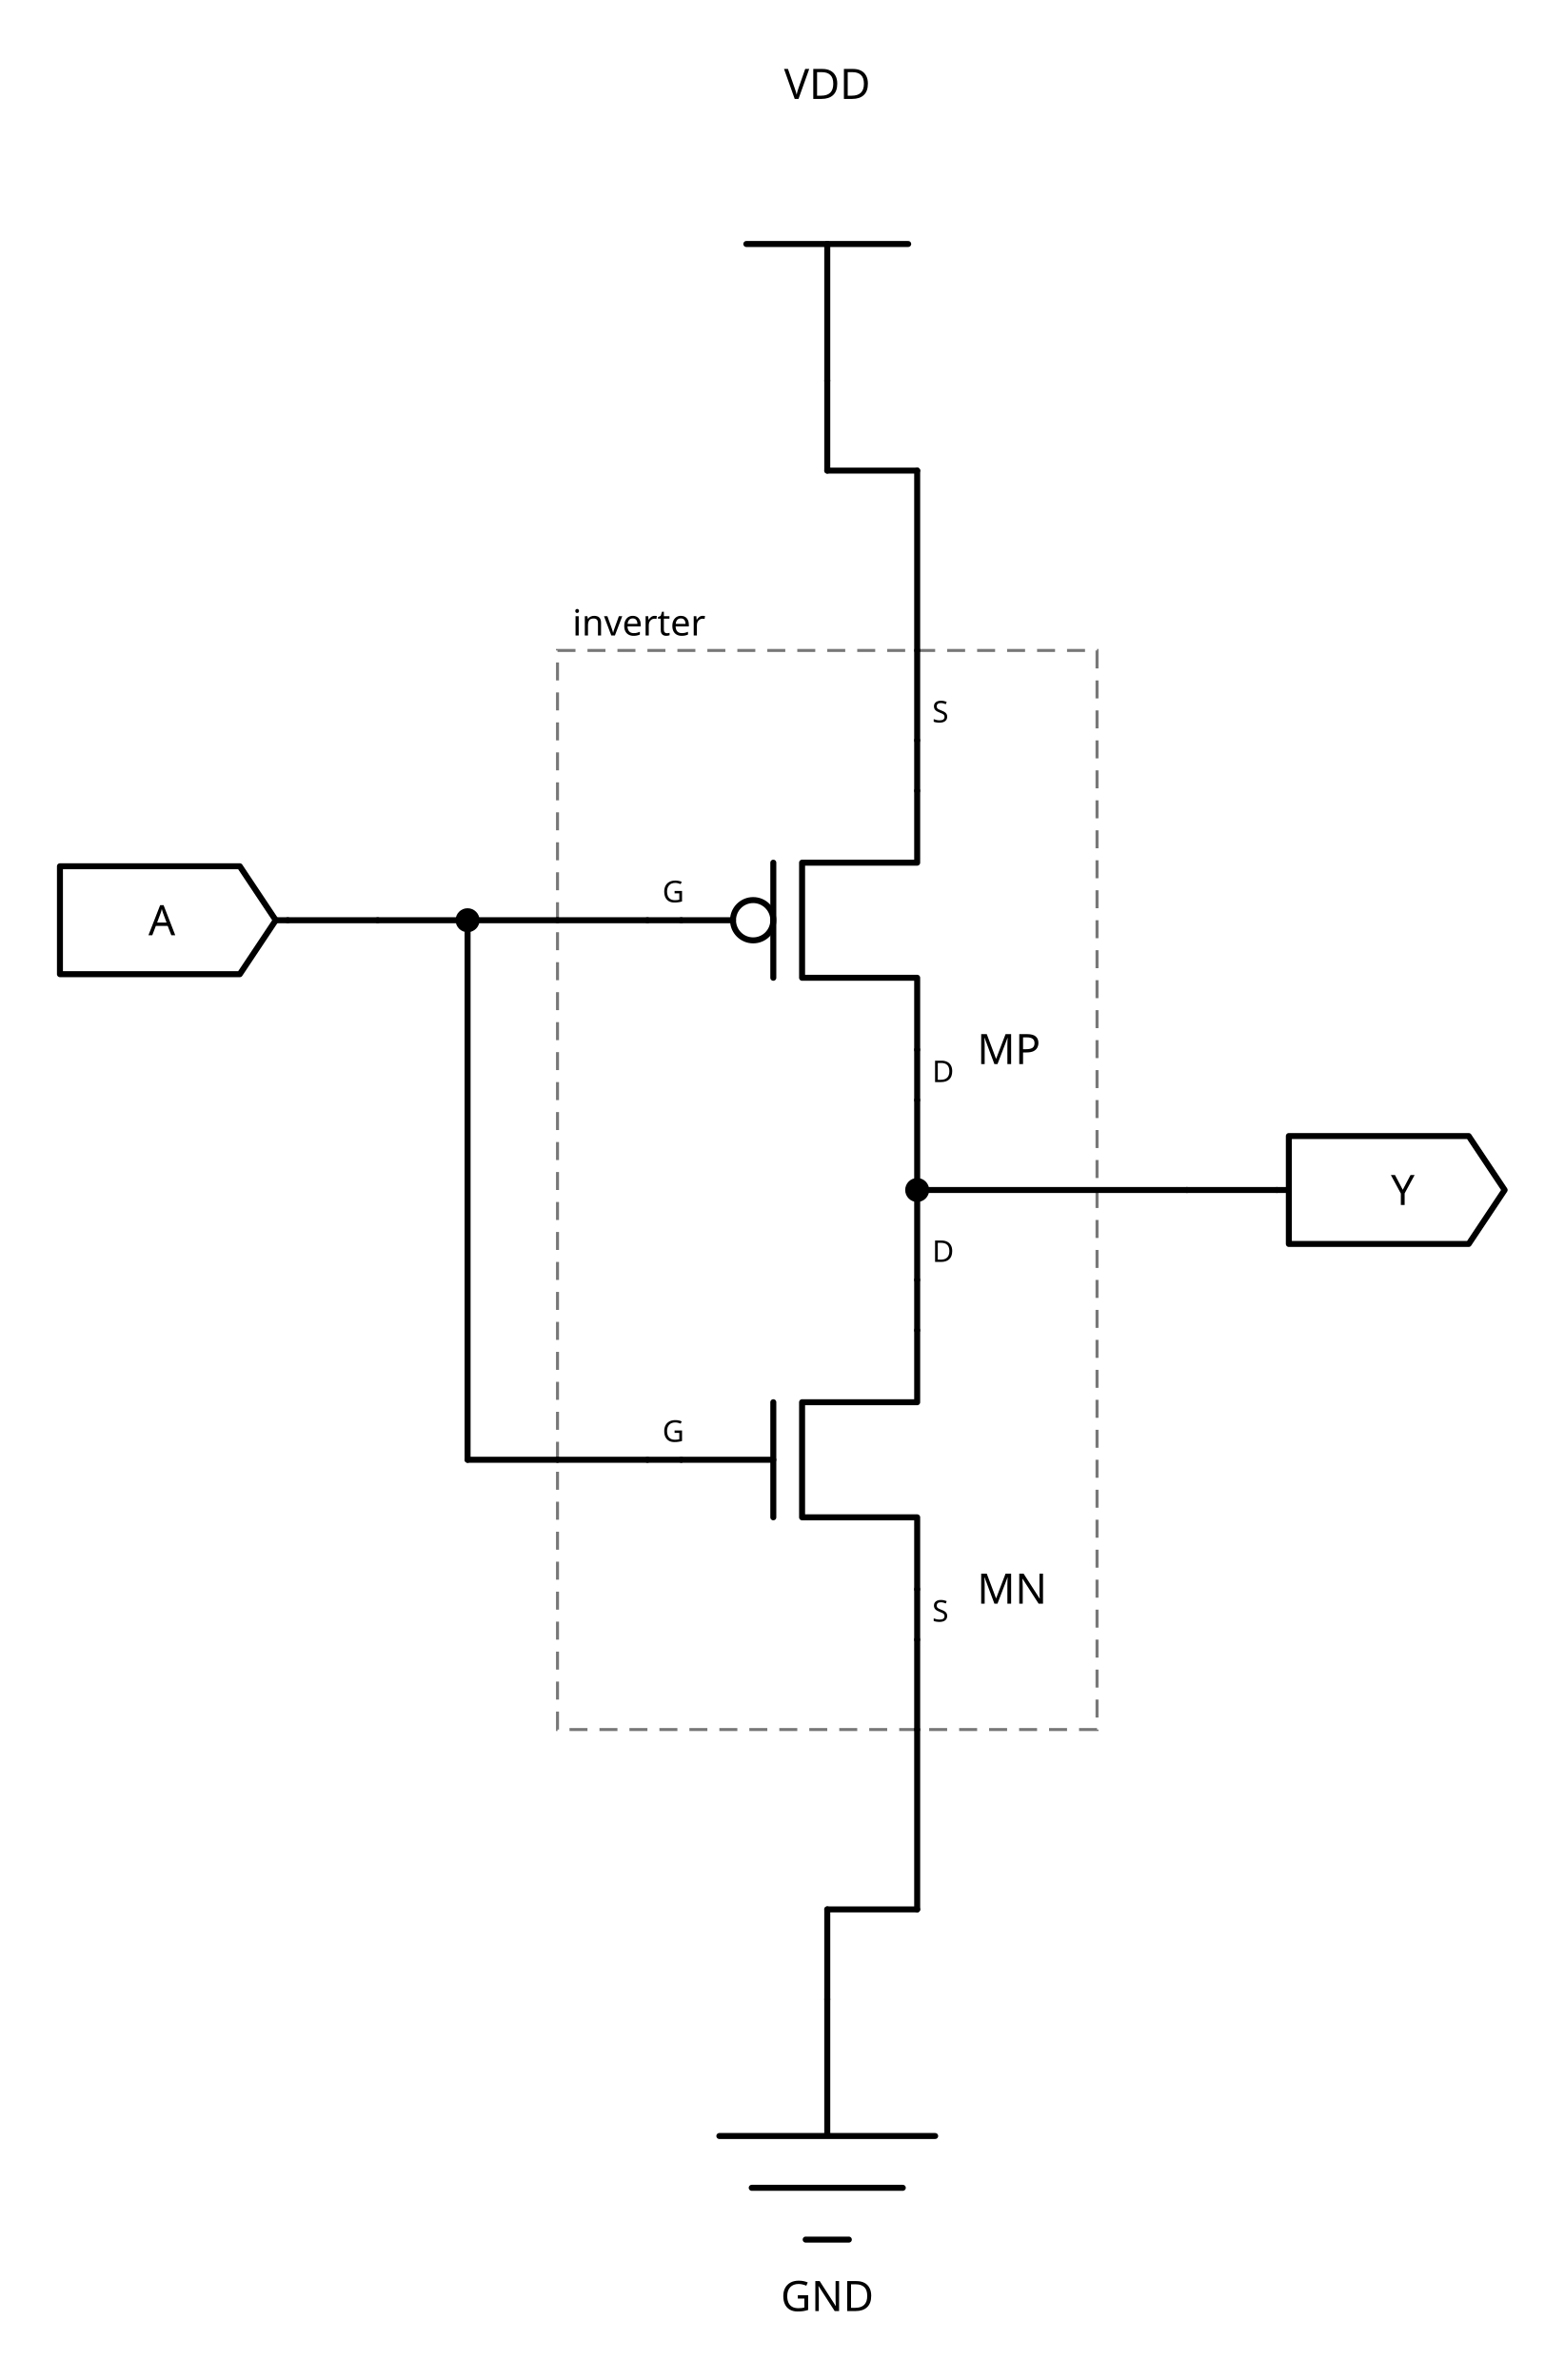
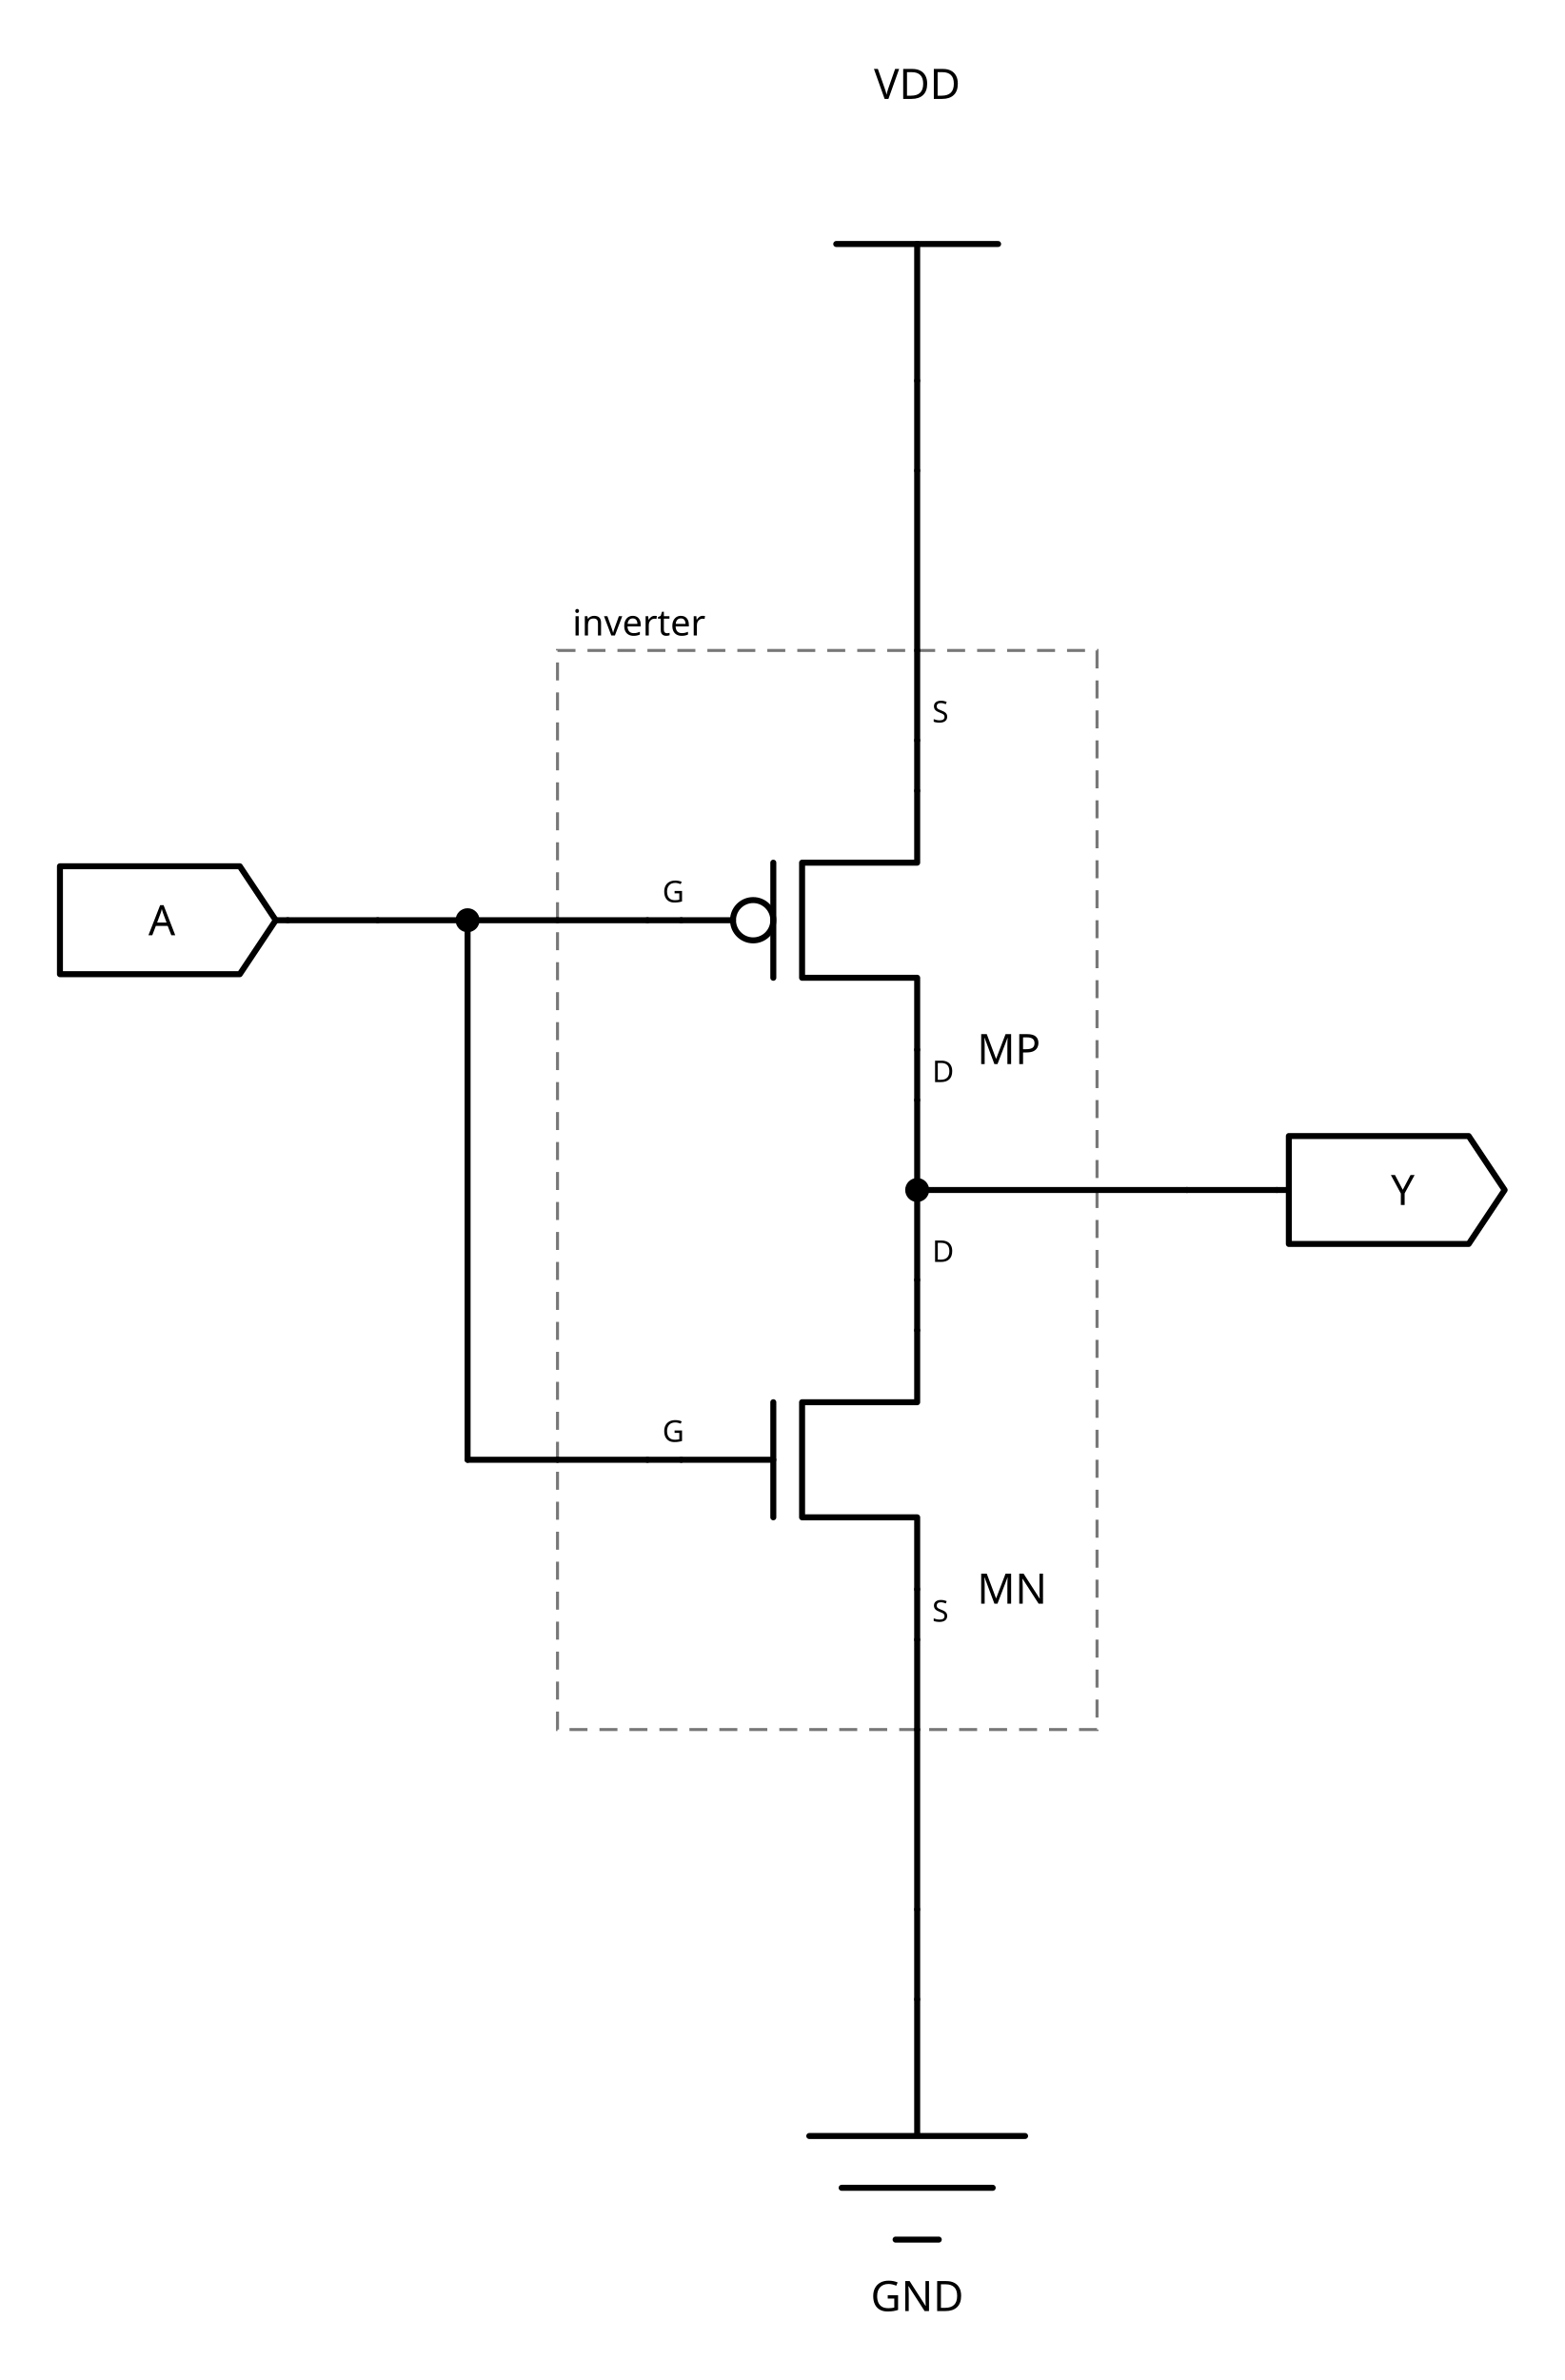
<svg xmlns="http://www.w3.org/2000/svg" id="fixture-cmos-inverter" width="522" viewBox="24 -7 522 794" height="794" role="graphics-document document" aria-roledescription="circuitDiagram">
  <style>#fixture-cmos-inverter{font-family:"trebuchet ms",verdana,arial,sans-serif;font-size:16px;fill:#333;}@keyframes edge-animation-frame{from{stroke-dashoffset:0;}}@keyframes dash{to{stroke-dashoffset:0;}}#fixture-cmos-inverter .edge-animation-slow{stroke-dasharray:9,5!important;stroke-dashoffset:900;animation:dash 50s linear infinite;stroke-linecap:round;}#fixture-cmos-inverter .edge-animation-fast{stroke-dasharray:9,5!important;stroke-dashoffset:900;animation:dash 20s linear infinite;stroke-linecap:round;}#fixture-cmos-inverter .error-icon{fill:#552222;}#fixture-cmos-inverter .error-text{fill:#552222;stroke:#552222;}#fixture-cmos-inverter .edge-thickness-normal{stroke-width:1px;}#fixture-cmos-inverter .edge-thickness-thick{stroke-width:3.5px;}#fixture-cmos-inverter .edge-pattern-solid{stroke-dasharray:0;}#fixture-cmos-inverter .edge-thickness-invisible{stroke-width:0;fill:none;}#fixture-cmos-inverter .edge-pattern-dashed{stroke-dasharray:3;}#fixture-cmos-inverter .edge-pattern-dotted{stroke-dasharray:2;}#fixture-cmos-inverter .marker{fill:#333333;stroke:#333333;}#fixture-cmos-inverter .marker.cross{stroke:#333333;}#fixture-cmos-inverter svg{font-family:"trebuchet ms",verdana,arial,sans-serif;font-size:16px;}#fixture-cmos-inverter p{margin:0;}#fixture-cmos-inverter .node .neo-node{stroke:#9370DB;}#fixture-cmos-inverter [data-look="neo"].node rect,#fixture-cmos-inverter [data-look="neo"].cluster rect,#fixture-cmos-inverter [data-look="neo"].node polygon{stroke:#9370DB;filter:drop-shadow(1px 2px 2px rgba(185, 185, 185, 1));}#fixture-cmos-inverter [data-look="neo"].swimlane.cluster rect{filter:none;}#fixture-cmos-inverter [data-look="neo"].node path{stroke:#9370DB;stroke-width:1px;}#fixture-cmos-inverter [data-look="neo"].node .outer-path{filter:drop-shadow(1px 2px 2px rgba(185, 185, 185, 1));}#fixture-cmos-inverter [data-look="neo"].node .neo-line path{stroke:#9370DB;filter:none;}#fixture-cmos-inverter [data-look="neo"].node circle{stroke:#9370DB;filter:drop-shadow(1px 2px 2px rgba(185, 185, 185, 1));}#fixture-cmos-inverter [data-look="neo"].node circle .state-start{fill:#000000;}#fixture-cmos-inverter [data-look="neo"].icon-shape .icon{fill:#9370DB;filter:drop-shadow(1px 2px 2px rgba(185, 185, 185, 1));}#fixture-cmos-inverter [data-look="neo"].icon-shape .icon-neo path{stroke:#9370DB;filter:drop-shadow(1px 2px 2px rgba(185, 185, 185, 1));}#fixture-cmos-inverter :root{--mermaid-font-family:"trebuchet ms",verdana,arial,sans-serif;}</style>
  <g />
  <g data-circuit="drawing">
    <g data-layer="frames">
      <rect x="210" y="210" width="180" height="360" fill="none" stroke="#777" stroke-width="1" data-stage="0" stroke-dasharray="6 4" />
      <text x="215" y="205" fill="black" stroke="none" font-size="12" font-family="sans-serif">
        <tspan x="215" dy="0">inverter</tspan>
      </text>
    </g>
    <g fill="none" stroke="black" stroke-width="2" stroke-linecap="round" data-layer="wires">
      <g data-net="A">
        <path d="M 120 300 L 150 300" />
        <path d="M 240 300 L 210 300" />
        <path d="M 210 300 L 180 300" />
        <path d="M 180 300 L 150 300" />
        <path d="M 240 480 L 210 480" />
        <path d="M 210 480 L 180 480" />
        <path d="M 180 480 L 180 300" />
        <circle cx="180" cy="300" r="3" fill="black" data-junction="A" />
      </g>
      <g data-net="Y">
        <path d="M 450 390 L 420 390" />
        <path d="M 330 360 L 330 390" />
        <path d="M 330 390 L 420 390" />
        <path d="M 330 420 L 330 390" />
        <circle cx="330" cy="390" r="3" fill="black" data-junction="Y" />
      </g>
      <g data-net="VDD">
-         <path d="M 300 120 L 300 150" />
+         <path d="M 330 120 L 330 150" />
        <path d="M 330 240 L 330 210" />
        <path d="M 330 210 L 330 150" />
-         <path d="M 330 150 L 300 150" />
      </g>
      <g data-net="GND">
-         <path d="M 300 660 L 300 630" />
+         <path d="M 330 660 L 330 630" />
        <path d="M 330 540 L 330 570" />
        <path d="M 330 570 L 330 630" />
-         <path d="M 330 630 L 300 630" />
      </g>
    </g>
    <g data-layer="symbols">
      <g transform="matrix(1 0 0 1 240 240)" data-symbol="pmos" data-device="MP">
        <g id="fixture-cmos-inverter-symbol-0-0" fill="none" stroke="#000" stroke-width="2" stroke-linecap="round" stroke-linejoin="round">
          <circle cx="35.28" cy="60" r="6.72" id="fixture-cmos-inverter-symbol-0-1" stroke="#000" fill="none" stroke-width="2" />
          <path d="M 90 16.8 L 90 40.8 L 51.6 40.8 L 51.6 79.2 L 90 79.2 L 90 103.2" id="fixture-cmos-inverter-symbol-0-2" stroke="#000" fill="none" stroke-width="2" stroke-linecap="round" stroke-linejoin="round" />
          <path d="M 42 40.8 L 42 79.2" id="fixture-cmos-inverter-symbol-0-3" stroke="#000" fill="none" stroke-width="2" stroke-linecap="round" stroke-linejoin="round" />
          <path d="M 28.56 60 L 11.28 60" id="fixture-cmos-inverter-symbol-0-4" stroke="#000" fill="none" stroke-width="2" stroke-linecap="round" stroke-linejoin="round" />
          <line id="fixture-cmos-inverter-symbol-0-5" x1="0" y1="60" x2="11.28" y2="60" />
          <line id="fixture-cmos-inverter-symbol-0-6" x1="90" y1="0" x2="90" y2="16.8" />
          <line id="fixture-cmos-inverter-symbol-0-7" x1="90" y1="103.2" x2="90" y2="120" />
        </g>
      </g>
      <g transform="matrix(1 0 0 1 240 420)" data-symbol="nmos" data-device="MN">
        <g id="fixture-cmos-inverter-symbol-1-0" fill="none" stroke="#000" stroke-width="2" stroke-linecap="round" stroke-linejoin="round">
          <path d="M 90 16.8 L 90 40.8 L 51.6 40.8 L 51.6 79.2 L 90 79.2 L 90 103.2" id="fixture-cmos-inverter-symbol-1-1" stroke="#000" fill="none" stroke-width="2" stroke-linecap="round" stroke-linejoin="round" />
          <path d="M 42 40.8 L 42 79.2" id="fixture-cmos-inverter-symbol-1-2" stroke="#000" fill="none" stroke-width="2" stroke-linecap="round" stroke-linejoin="round" />
          <path d="M 42 60 L 11.28 60" id="fixture-cmos-inverter-symbol-1-3" stroke="#000" fill="none" stroke-width="2" stroke-linecap="round" stroke-linejoin="round" />
          <line id="fixture-cmos-inverter-symbol-1-4" x1="0" y1="60" x2="11.28" y2="60" />
          <line id="fixture-cmos-inverter-symbol-1-5" x1="90" y1="0" x2="90" y2="16.8" />
          <line id="fixture-cmos-inverter-symbol-1-6" x1="90" y1="103.2" x2="90" y2="120" />
        </g>
      </g>
      <g transform="matrix(1 0 0 1 0 240)" data-symbol="pinIn" data-net-symbol="A">
        <g id="fixture-cmos-inverter-symbol-2-0" fill="none" stroke="#000" stroke-width="2" stroke-linecap="round" stroke-linejoin="round">
          <polygon id="fixture-cmos-inverter-symbol-2-1" points="44,42 104,42 116,60 104,78 44,78" />
          <line id="fixture-cmos-inverter-symbol-2-2" x1="116" y1="60" x2="120" y2="60" />
        </g>
      </g>
      <g transform="matrix(1 0 0 1 450 330)" data-symbol="pinOut" data-net-symbol="Y">
        <g id="fixture-cmos-inverter-symbol-3-0" fill="none" stroke="#000" stroke-width="2" stroke-linecap="round" stroke-linejoin="round">
          <line id="fixture-cmos-inverter-symbol-3-1" x1="0" y1="60" x2="4" y2="60" />
          <polygon id="fixture-cmos-inverter-symbol-3-2" points="4,42 64,42 76,60 64,78 4,78" />
        </g>
      </g>
-       <g transform="matrix(1 0 0 1 240 0)" data-symbol="supplyNet" data-net-symbol="VDD">
+       <g transform="matrix(1 0 0 1 270 0)" data-symbol="supplyNet" data-net-symbol="VDD">
        <g id="fixture-cmos-inverter-symbol-4-0" fill="none" stroke="#000" stroke-width="2" stroke-linecap="round" stroke-linejoin="round">
          <path d="M 60 120 L 60 74.4" id="fixture-cmos-inverter-symbol-4-1" stroke="#000" fill="none" stroke-width="2" stroke-linecap="round" stroke-linejoin="round" />
          <path d="M 60 74.4 L 33 74.4" id="fixture-cmos-inverter-symbol-4-2" stroke="#000" fill="none" stroke-width="2" stroke-linecap="round" stroke-linejoin="round" />
          <path d="M 60 74.4 L 87 74.4" id="fixture-cmos-inverter-symbol-4-3" stroke="#000" fill="none" stroke-width="2" stroke-linecap="round" stroke-linejoin="round" />
        </g>
      </g>
-       <g transform="matrix(1 0 0 1 240 660)" data-symbol="ground" data-net-symbol="GND">
+       <g transform="matrix(1 0 0 1 270 660)" data-symbol="ground" data-net-symbol="GND">
        <g id="fixture-cmos-inverter-symbol-5-0" fill="none" stroke="#000" stroke-width="2" stroke-linecap="round" stroke-linejoin="round">
          <path d="M 60 0 L 60 45.6 L 24 45.6 L 96 45.6 M 34.8 62.88 L 85.2 62.88 M 52.8 80.16 L 67.2 80.16" id="fixture-cmos-inverter-symbol-5-1" stroke="#000" fill="none" stroke-width="2" stroke-linecap="round" stroke-linejoin="round" />
        </g>
      </g>
    </g>
    <g data-layer="labels">
      <text x="350" y="348" fill="black" stroke="none" font-size="14" font-family="sans-serif" data-device-label="MP">
        <tspan x="350" dy="0">MP</tspan>
      </text>
      <text x="245" y="294" fill="black" stroke="none" font-size="10" font-family="sans-serif" data-terminal="MP:G">
        <tspan x="245" dy="0">G</tspan>
      </text>
      <text x="335" y="234" fill="black" stroke="none" font-size="10" font-family="sans-serif" data-terminal="MP:S">
        <tspan x="335" dy="0">S</tspan>
      </text>
      <text x="335" y="354" fill="black" stroke="none" font-size="10" font-family="sans-serif" data-terminal="MP:D">
        <tspan x="335" dy="0">D</tspan>
      </text>
      <text x="350" y="528" fill="black" stroke="none" font-size="14" font-family="sans-serif" data-device-label="MN">
        <tspan x="350" dy="0">MN</tspan>
      </text>
      <text x="245" y="474" fill="black" stroke="none" font-size="10" font-family="sans-serif" data-terminal="MN:G">
        <tspan x="245" dy="0">G</tspan>
      </text>
      <text x="335" y="414" fill="black" stroke="none" font-size="10" font-family="sans-serif" data-terminal="MN:D">
        <tspan x="335" dy="0">D</tspan>
      </text>
      <text x="335" y="534" fill="black" stroke="none" font-size="10" font-family="sans-serif" data-terminal="MN:S">
        <tspan x="335" dy="0">S</tspan>
      </text>
      <text x="78" y="305" fill="black" stroke="none" font-size="14" font-family="sans-serif" text-anchor="middle" data-net-label="A">
        <tspan x="78" dy="0">A</tspan>
      </text>
      <text x="492" y="395" fill="black" stroke="none" font-size="14" font-family="sans-serif" text-anchor="middle" data-net-label="Y">
        <tspan x="492" dy="0">Y</tspan>
      </text>
-       <text x="300" y="26" fill="black" stroke="none" font-size="14" font-family="sans-serif" text-anchor="middle" data-net-label="VDD">
-         <tspan x="300" dy="0">VDD</tspan>
+       <text x="330" y="26" fill="black" stroke="none" font-size="14" font-family="sans-serif" text-anchor="middle" data-net-label="VDD">
+         <tspan x="330" dy="0">VDD</tspan>
      </text>
-       <text x="300" y="764" fill="black" stroke="none" font-size="14" font-family="sans-serif" text-anchor="middle" data-net-label="GND">
-         <tspan x="300" dy="0">GND</tspan>
+       <text x="330" y="764" fill="black" stroke="none" font-size="14" font-family="sans-serif" text-anchor="middle" data-net-label="GND">
+         <tspan x="330" dy="0">GND</tspan>
      </text>
    </g>
  </g>
</svg>
